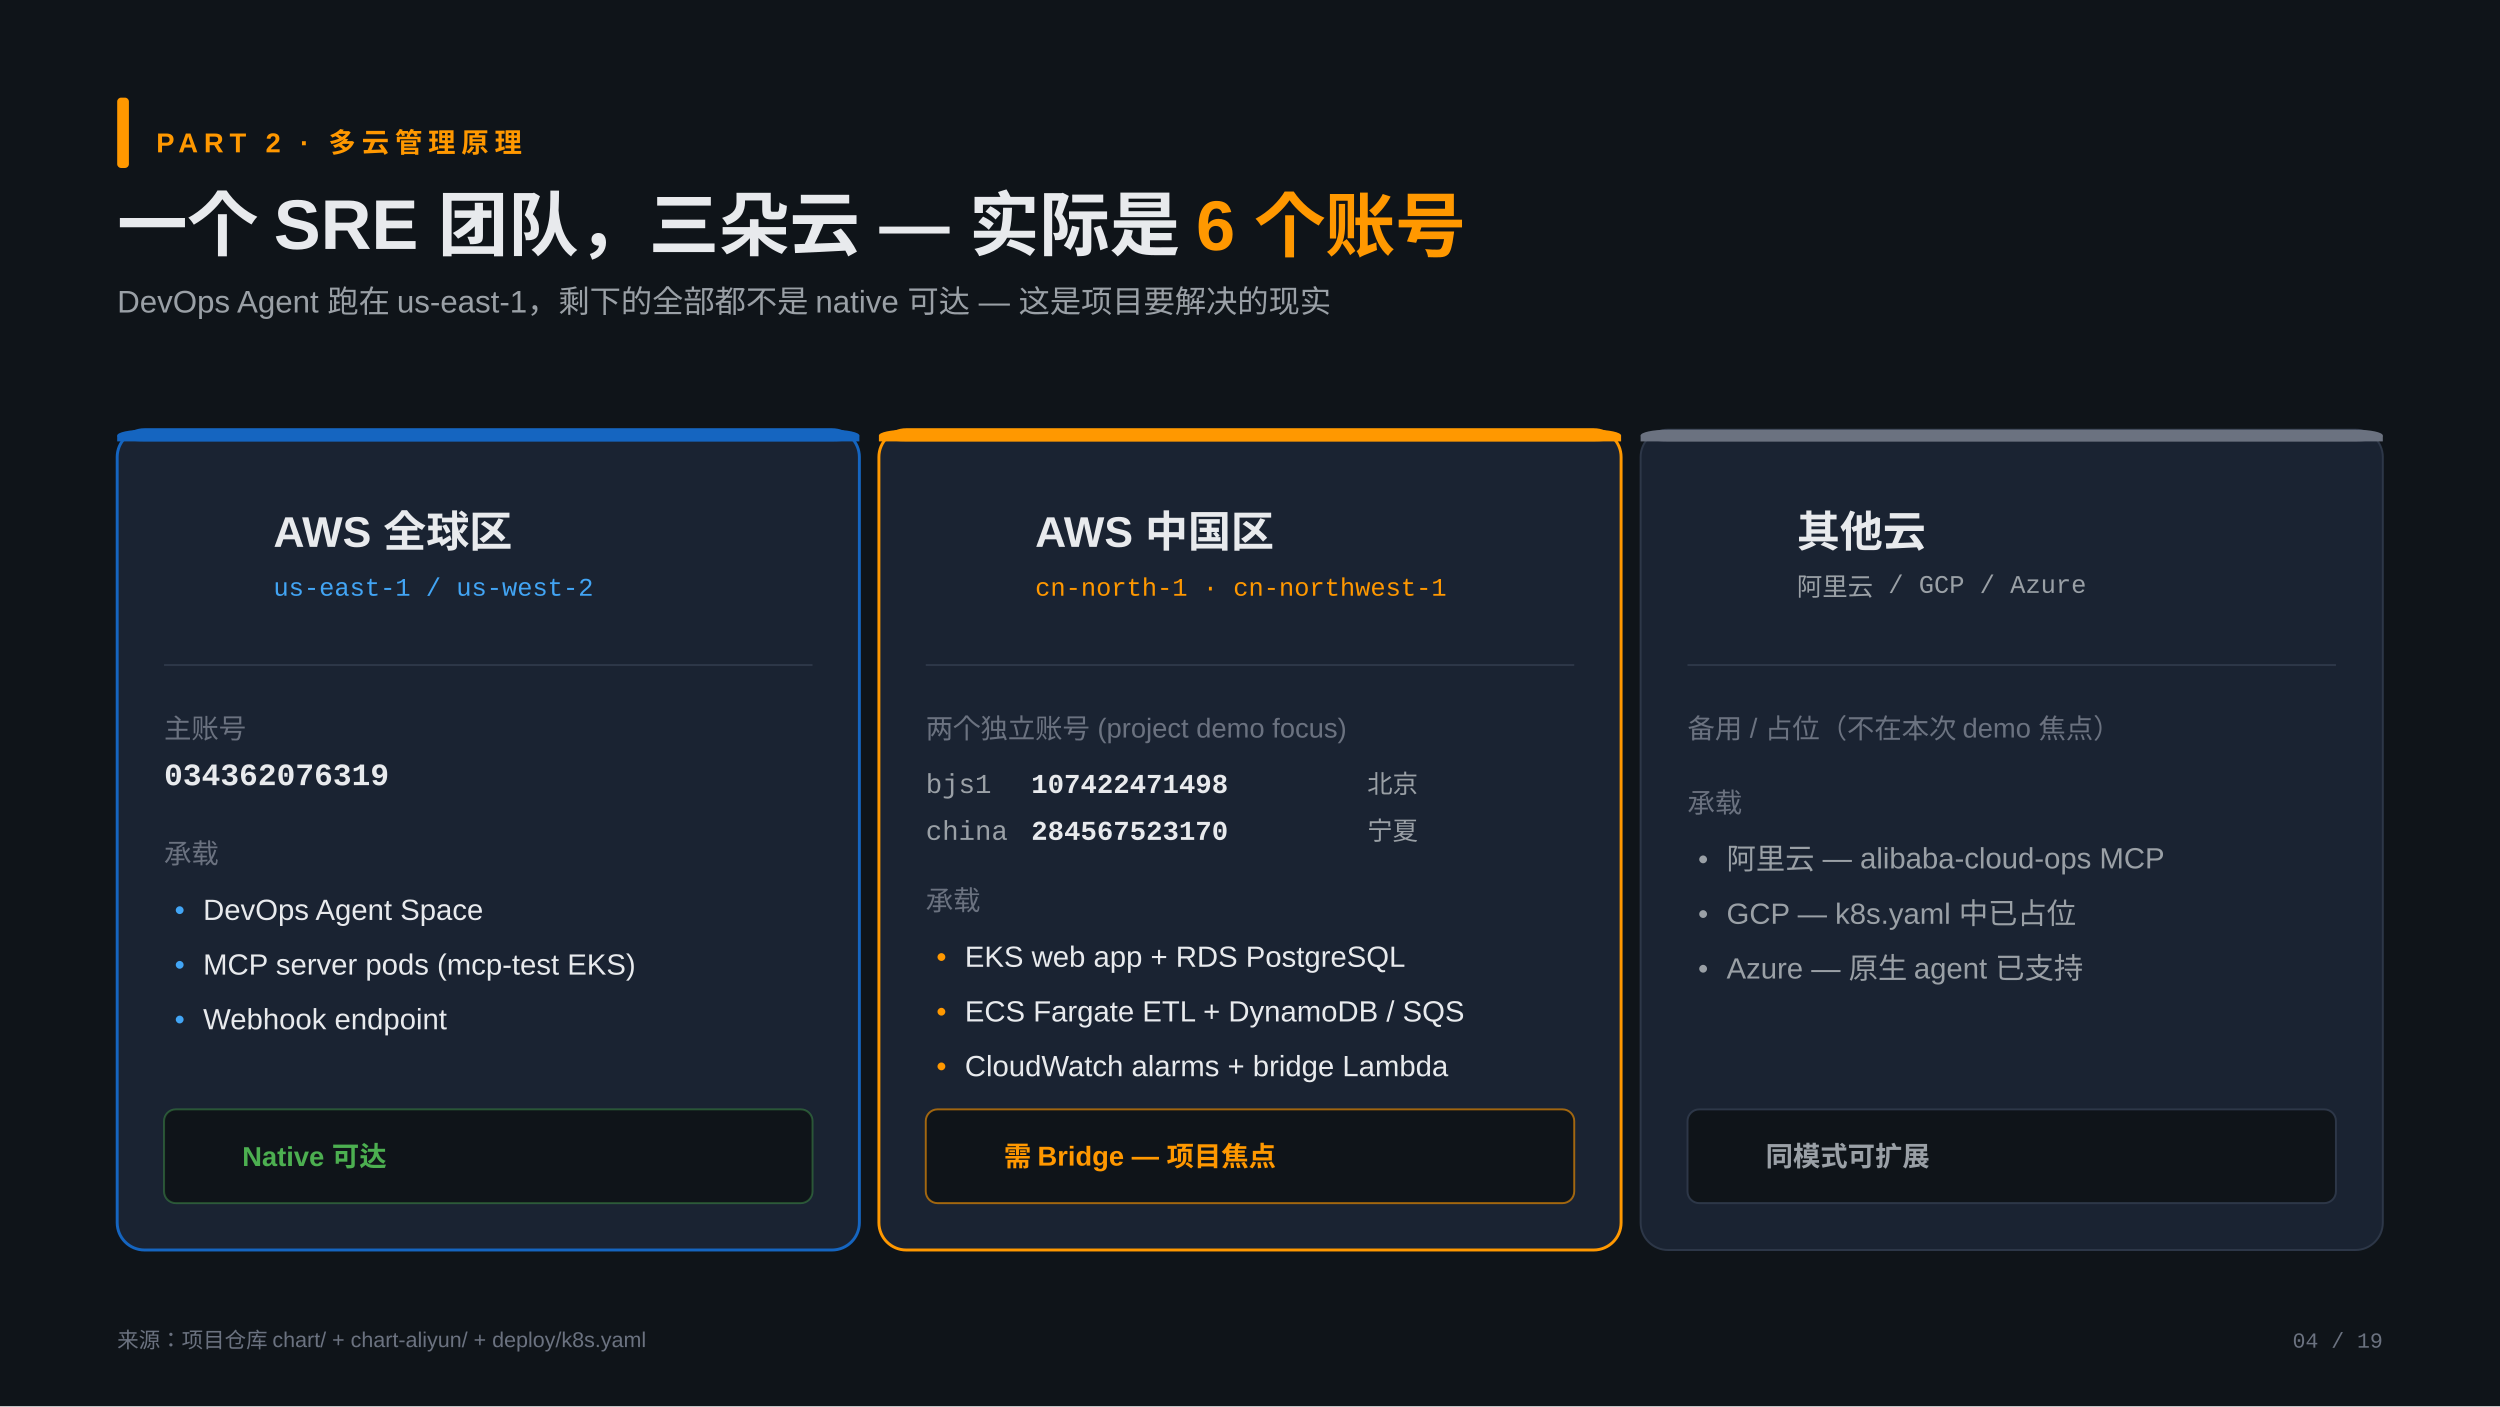
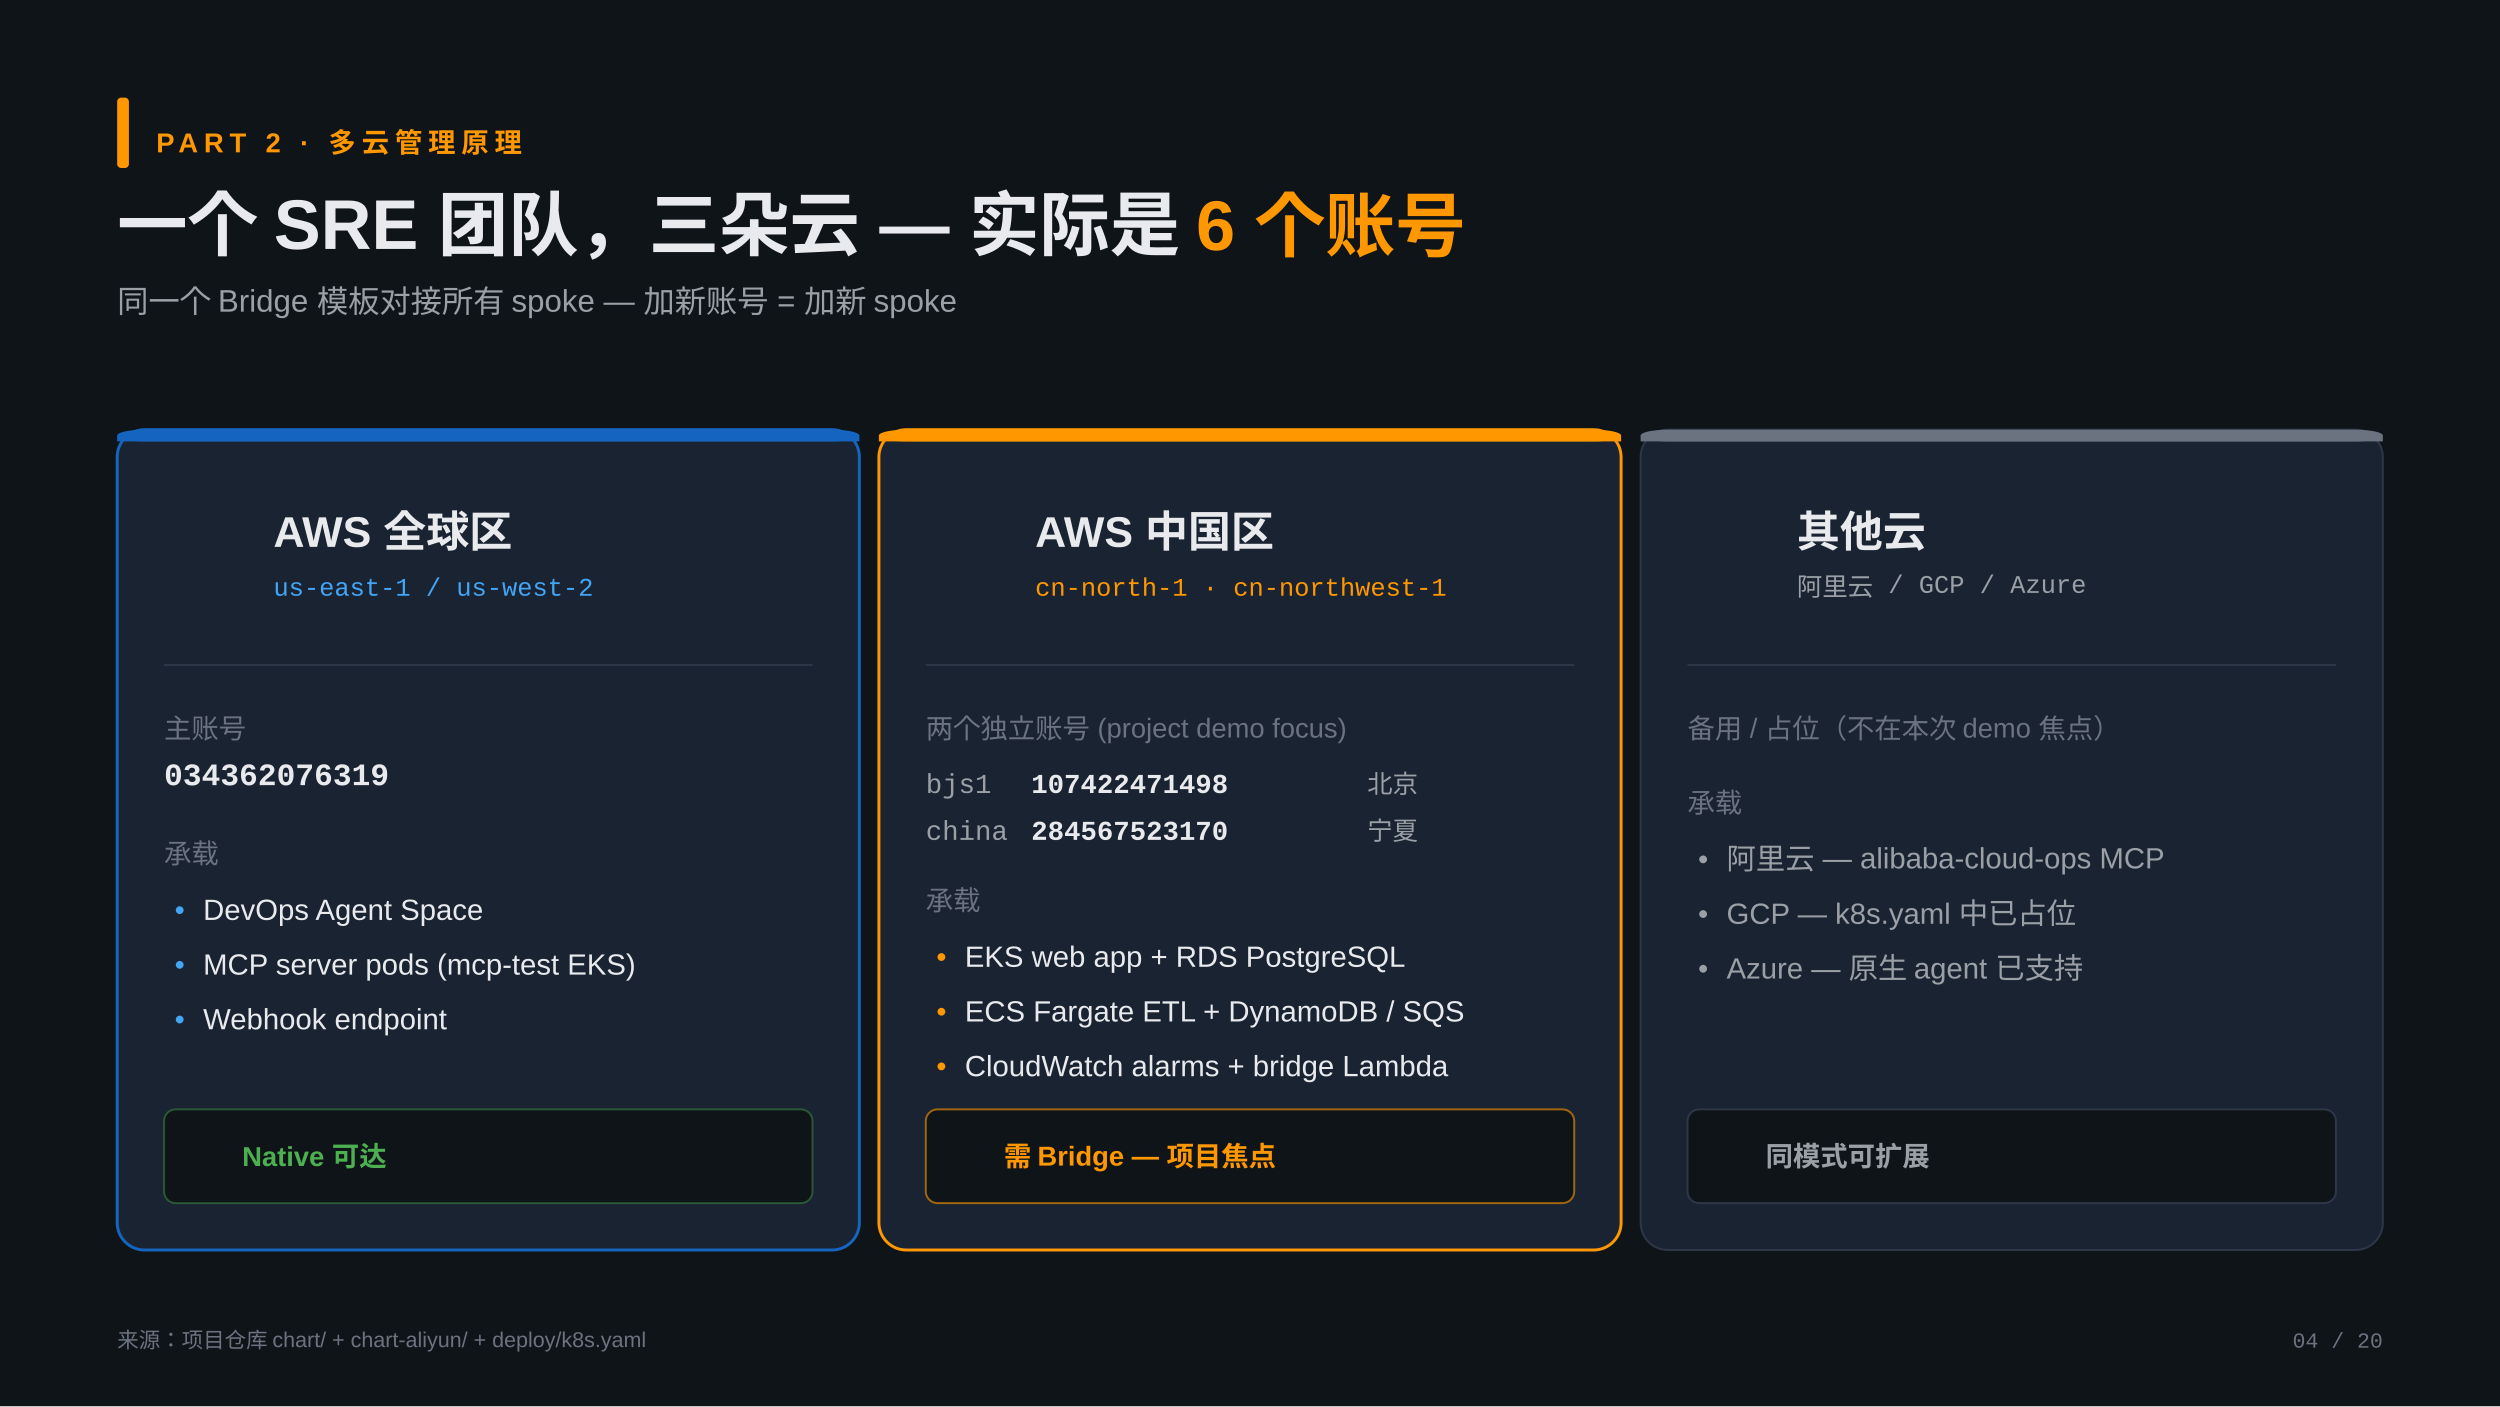
<svg xmlns="http://www.w3.org/2000/svg" viewBox="0 0 1280 720" width="1280" height="720">
  <g id="bg-base">
    <rect width="1280" height="720" fill="#0F1419" />
  </g>
  <g id="page-header">
    <rect x="60" y="50" width="6" height="36" fill="#FF9800" rx="2" />
    <text x="80" y="78" font-family="&quot;Microsoft YaHei&quot;, &quot;PingFang SC&quot;, Arial, sans-serif" font-size="14" font-weight="600" fill="#FF9800" letter-spacing="3">PART 2 · 多云管理原理</text>
    <text x="60" y="128" font-family="SimHei, &quot;Microsoft YaHei&quot;, Arial, sans-serif" font-size="36" font-weight="800" fill="#E8EAED">一个 SRE 团队，三朵云 — 实际是 <tspan fill="#FF9800">6 个账号</tspan>
    </text>
-     <text x="60" y="160" font-family="&quot;Microsoft YaHei&quot;, &quot;PingFang SC&quot;, Arial, sans-serif" font-size="16" fill="#9AA0A6">DevOps Agent 跑在 us-east-1，剩下的全部都不是 native 可达 — 这是项目要解决的现实</text>
+     <text x="60" y="160" font-family="&quot;Microsoft YaHei&quot;, &quot;PingFang SC&quot;, Arial, sans-serif" font-size="16" fill="#9AA0A6">同一个 Bridge 模板对接所有 spoke — 加新账号 = 加新 spoke</text>
  </g>
  <g id="card-aws-global">
    <rect x="60" y="220" width="380" height="420" rx="14" fill="#1A2332" stroke="#1565C0" stroke-width="1.5" />
    <rect x="60" y="220" width="380" height="6" rx="14" fill="#1565C0" />
    <rect x="60" y="223" width="380" height="3" fill="#1565C0" />
    <use data-icon="tabler-filled/cloud" x="84" y="248" width="40" height="40" fill="#42A5F5" />
    <text x="140" y="280" font-family="SimHei, &quot;Microsoft YaHei&quot;, Arial, sans-serif" font-size="22" font-weight="800" fill="#E8EAED">AWS 全球区</text>
    <text x="140" y="305" font-family="Consolas, &quot;Courier New&quot;, monospace" font-size="13" fill="#42A5F5">us-east-1 / us-west-2</text>
    <rect x="84" y="340" width="332" height="1" fill="#2D3748" />
    <text x="84" y="378" font-family="&quot;Microsoft YaHei&quot;, &quot;PingFang SC&quot;, Arial, sans-serif" font-size="14" fill="#6B7280">主账号</text>
    <text x="84" y="402" font-family="Consolas, &quot;Courier New&quot;, monospace" font-size="16" font-weight="700" fill="#E8EAED">034362076319</text>
    <text x="84" y="442" font-family="&quot;Microsoft YaHei&quot;, &quot;PingFang SC&quot;, Arial, sans-serif" font-size="14" fill="#6B7280">承载</text>
    <g id="aws-global-bullets">
      <circle cx="92" cy="466" r="2" fill="#42A5F5" />
      <text x="104" y="471" font-family="&quot;Microsoft YaHei&quot;, &quot;PingFang SC&quot;, Arial, sans-serif" font-size="15" fill="#E8EAED">DevOps Agent Space</text>
      <circle cx="92" cy="494" r="2" fill="#42A5F5" />
      <text x="104" y="499" font-family="&quot;Microsoft YaHei&quot;, &quot;PingFang SC&quot;, Arial, sans-serif" font-size="15" fill="#E8EAED">MCP server pods (mcp-test EKS)</text>
      <circle cx="92" cy="522" r="2" fill="#42A5F5" />
      <text x="104" y="527" font-family="&quot;Microsoft YaHei&quot;, &quot;PingFang SC&quot;, Arial, sans-serif" font-size="15" fill="#E8EAED">Webhook endpoint</text>
    </g>
    <rect x="84" y="568" width="332" height="48" rx="6" fill="#0F1419" stroke="#4CAF50" stroke-width="1" stroke-opacity="0.4" />
    <use data-icon="tabler-filled/circle-check" x="96" y="582" width="20" height="20" fill="#4CAF50" />
    <text x="124" y="597" font-family="&quot;Microsoft YaHei&quot;, &quot;PingFang SC&quot;, Arial, sans-serif" font-size="14" font-weight="700" fill="#4CAF50">Native 可达</text>
  </g>
  <g id="card-aws-cn">
    <rect x="450" y="220" width="380" height="420" rx="14" fill="#1A2332" stroke="#FF9800" stroke-width="1.5" />
    <rect x="450" y="220" width="380" height="6" rx="14" fill="#FF9800" />
    <rect x="450" y="223" width="380" height="3" fill="#FF9800" />
    <use data-icon="tabler-filled/world" x="474" y="248" width="40" height="40" fill="#FF9800" />
    <text x="530" y="280" font-family="SimHei, &quot;Microsoft YaHei&quot;, Arial, sans-serif" font-size="22" font-weight="800" fill="#E8EAED">AWS 中国区</text>
    <text x="530" y="305" font-family="Consolas, &quot;Courier New&quot;, monospace" font-size="13" fill="#FF9800">cn-north-1 · cn-northwest-1</text>
    <rect x="474" y="340" width="332" height="1" fill="#2D3748" />
    <text x="474" y="378" font-family="&quot;Microsoft YaHei&quot;, &quot;PingFang SC&quot;, Arial, sans-serif" font-size="14" fill="#6B7280">两个独立账号 (project demo focus)</text>
    <g id="cn-accounts">
      <text x="474" y="406" font-family="Consolas, &quot;Courier New&quot;, monospace" font-size="14" fill="#9AA0A6">bjs1  </text>
      <text x="528" y="406" font-family="Consolas, &quot;Courier New&quot;, monospace" font-size="14" font-weight="700" fill="#E8EAED">107422471498</text>
      <text x="700" y="406" font-family="&quot;Microsoft YaHei&quot;, &quot;PingFang SC&quot;, Arial, sans-serif" font-size="13" fill="#9AA0A6">北京</text>
      <text x="474" y="430" font-family="Consolas, &quot;Courier New&quot;, monospace" font-size="14" fill="#9AA0A6">china </text>
      <text x="528" y="430" font-family="Consolas, &quot;Courier New&quot;, monospace" font-size="14" font-weight="700" fill="#E8EAED">284567523170</text>
      <text x="700" y="430" font-family="&quot;Microsoft YaHei&quot;, &quot;PingFang SC&quot;, Arial, sans-serif" font-size="13" fill="#9AA0A6">宁夏</text>
    </g>
    <text x="474" y="466" font-family="&quot;Microsoft YaHei&quot;, &quot;PingFang SC&quot;, Arial, sans-serif" font-size="14" fill="#6B7280">承载</text>
    <g id="cn-bullets">
      <circle cx="482" cy="490" r="2" fill="#FF9800" />
      <text x="494" y="495" font-family="&quot;Microsoft YaHei&quot;, &quot;PingFang SC&quot;, Arial, sans-serif" font-size="15" fill="#E8EAED">EKS web app + RDS PostgreSQL</text>
      <circle cx="482" cy="518" r="2" fill="#FF9800" />
      <text x="494" y="523" font-family="&quot;Microsoft YaHei&quot;, &quot;PingFang SC&quot;, Arial, sans-serif" font-size="15" fill="#E8EAED">ECS Fargate ETL + DynamoDB / SQS</text>
      <circle cx="482" cy="546" r="2" fill="#FF9800" />
      <text x="494" y="551" font-family="&quot;Microsoft YaHei&quot;, &quot;PingFang SC&quot;, Arial, sans-serif" font-size="15" fill="#E8EAED">CloudWatch alarms + bridge Lambda</text>
    </g>
    <rect x="474" y="568" width="332" height="48" rx="6" fill="#0F1419" stroke="#FF9800" stroke-width="1" stroke-opacity="0.6" />
    <use data-icon="tabler-filled/building-bridge-2" x="486" y="580" width="20" height="20" fill="#FF9800" />
    <text x="514" y="597" font-family="&quot;Microsoft YaHei&quot;, &quot;PingFang SC&quot;, Arial, sans-serif" font-size="14" font-weight="700" fill="#FF9800">需 Bridge — 项目焦点</text>
  </g>
  <g id="card-other-cloud">
    <rect x="840" y="220" width="380" height="420" rx="14" fill="#1A2332" stroke="#2D3748" stroke-width="1" />
    <rect x="840" y="220" width="380" height="6" rx="14" fill="#6B7280" />
    <rect x="840" y="223" width="380" height="3" fill="#6B7280" />
    <use data-icon="tabler-filled/cloud-computing" x="864" y="248" width="40" height="40" fill="#9AA0A6" />
    <text x="920" y="280" font-family="SimHei, &quot;Microsoft YaHei&quot;, Arial, sans-serif" font-size="22" font-weight="800" fill="#E8EAED">其他云</text>
    <text x="920" y="305" font-family="Consolas, &quot;Courier New&quot;, monospace" font-size="13" fill="#9AA0A6">阿里云 / GCP / Azure</text>
    <rect x="864" y="340" width="332" height="1" fill="#2D3748" />
    <text x="864" y="378" font-family="&quot;Microsoft YaHei&quot;, &quot;PingFang SC&quot;, Arial, sans-serif" font-size="14" fill="#6B7280">备用 / 占位（不在本次 demo 焦点）</text>
    <text x="864" y="416" font-family="&quot;Microsoft YaHei&quot;, &quot;PingFang SC&quot;, Arial, sans-serif" font-size="14" fill="#6B7280">承载</text>
    <g id="other-bullets">
      <circle cx="872" cy="440" r="2" fill="#9AA0A6" />
      <text x="884" y="445" font-family="&quot;Microsoft YaHei&quot;, &quot;PingFang SC&quot;, Arial, sans-serif" font-size="15" fill="#9AA0A6">阿里云 — alibaba-cloud-ops MCP</text>
      <circle cx="872" cy="468" r="2" fill="#9AA0A6" />
      <text x="884" y="473" font-family="&quot;Microsoft YaHei&quot;, &quot;PingFang SC&quot;, Arial, sans-serif" font-size="15" fill="#9AA0A6">GCP — k8s.yaml 中已占位</text>
      <circle cx="872" cy="496" r="2" fill="#9AA0A6" />
      <text x="884" y="501" font-family="&quot;Microsoft YaHei&quot;, &quot;PingFang SC&quot;, Arial, sans-serif" font-size="15" fill="#9AA0A6">Azure — 原生 agent 已支持</text>
    </g>
    <rect x="864" y="568" width="332" height="48" rx="6" fill="#0F1419" stroke="#2D3748" stroke-width="1" />
    <use data-icon="tabler-filled/clock-hour-1" x="876" y="580" width="20" height="20" fill="#9AA0A6" />
    <text x="904" y="597" font-family="&quot;Microsoft YaHei&quot;, &quot;PingFang SC&quot;, Arial, sans-serif" font-size="14" font-weight="700" fill="#9AA0A6">同模式可扩展</text>
  </g>
  <g id="page-footer">
    <text x="60" y="690" font-family="&quot;Microsoft YaHei&quot;, &quot;PingFang SC&quot;, Arial, sans-serif" font-size="11" fill="#6B7280">来源：项目仓库 chart/ + chart-aliyun/ + deploy/k8s.yaml</text>
-     <text x="1220" y="690" text-anchor="end" font-family="Consolas, &quot;Courier New&quot;, monospace" font-size="11" fill="#6B7280">04 / 19</text>
+     <text x="1220" y="690" text-anchor="end" font-family="Consolas, &quot;Courier New&quot;, monospace" font-size="11" fill="#6B7280">04 / 20</text>
  </g>
</svg>
